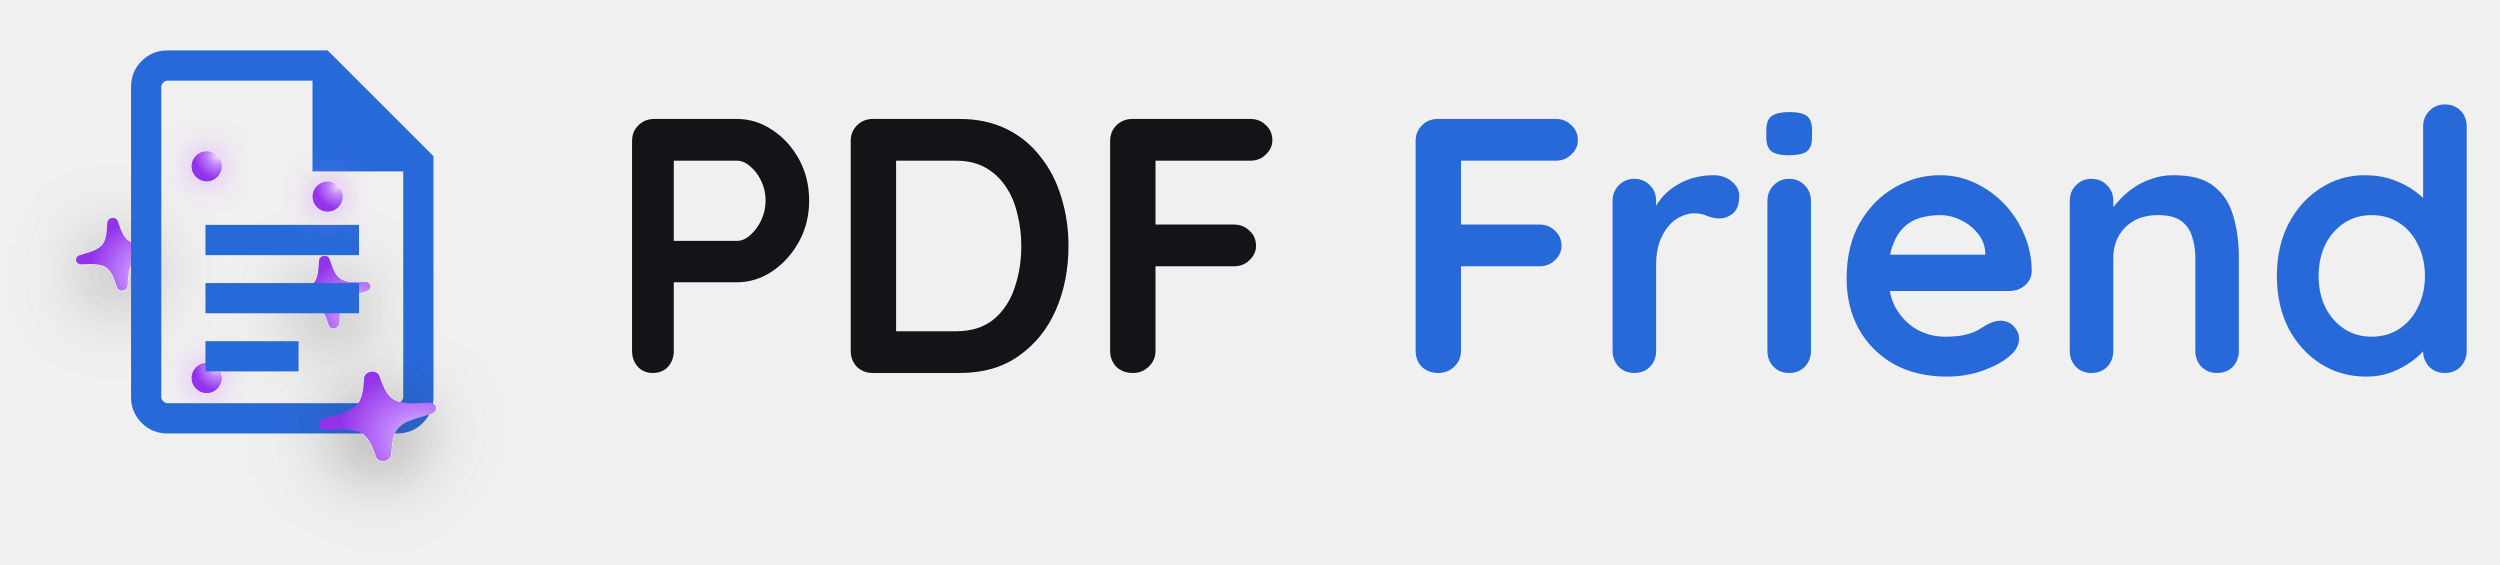
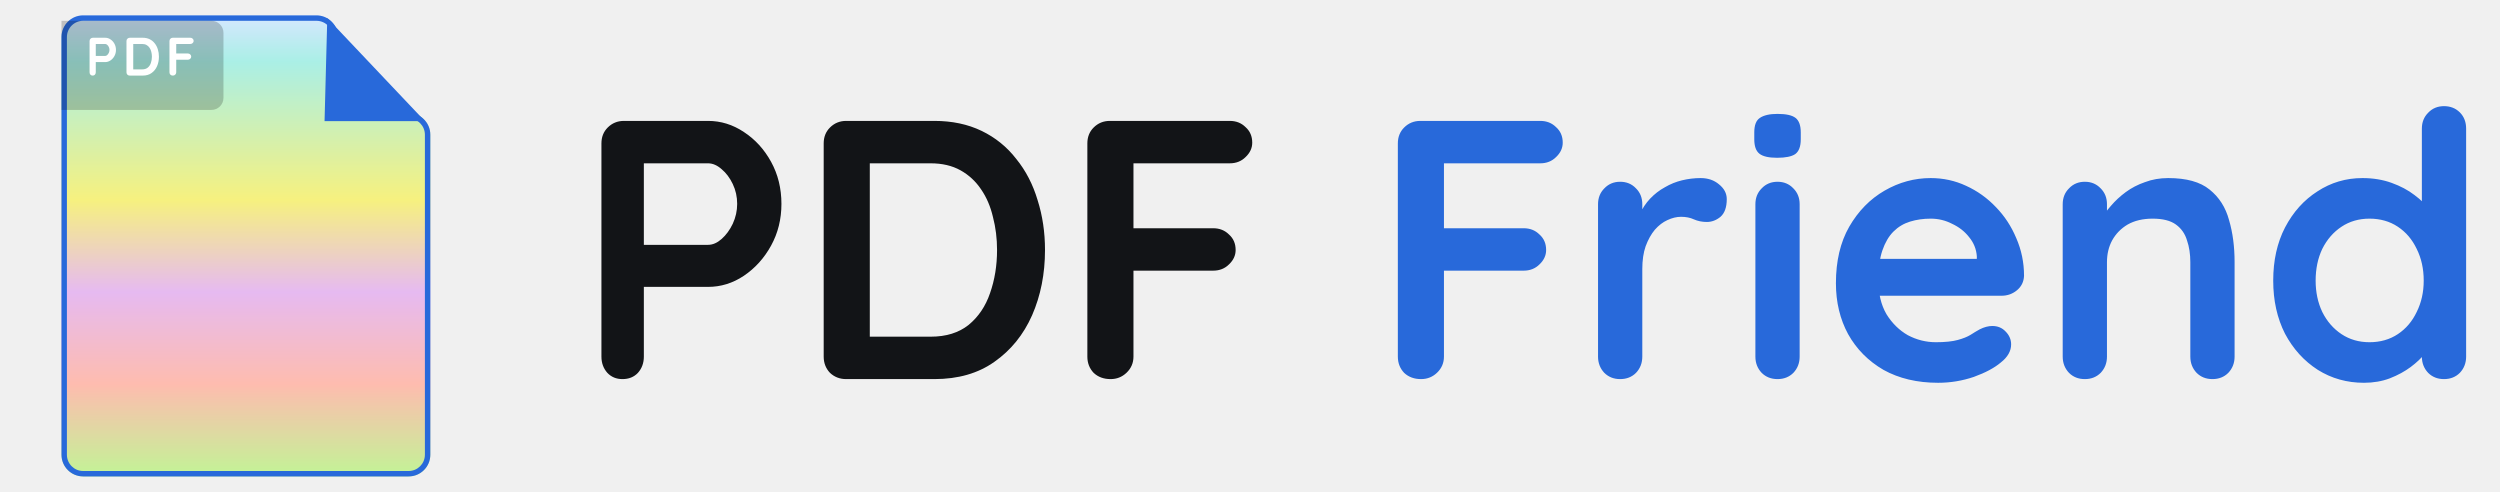
- <svg xmlns="http://www.w3.org/2000/svg" width="124" height="28" viewBox="0 0 124 28" fill="none">
-   <g filter="url(#filter0_d_142_341)">
-     <path d="M6.095 14.405C5.961 14.426 5.838 14.356 5.801 14.237C5.453 13.178 5.261 13.052 4.05 13.113C3.91 13.119 3.789 13.034 3.771 12.917C3.753 12.798 3.843 12.685 3.978 12.646C5.142 12.323 5.27 12.174 5.321 11.056C5.327 10.932 5.42 10.829 5.552 10.81C5.688 10.789 5.809 10.859 5.85 10.978C6.194 12.036 6.386 12.162 7.595 12.101C7.739 12.096 7.858 12.178 7.876 12.298C7.894 12.415 7.808 12.528 7.669 12.567C6.504 12.894 6.378 13.041 6.33 14.159C6.32 14.285 6.225 14.386 6.095 14.405Z" fill="url(#paint0_radial_142_341)" />
+ <svg xmlns="http://www.w3.org/2000/svg" width="122" height="24" viewBox="0 0 122 24" fill="none">
+   <mask id="path-1-inside-1_142_341" fill="white">
+     <path d="M16.5 4.456C16.5 5.041 16.974 5.515 17.559 5.515H19.941C20.526 5.515 21 5.989 21 6.573V22.191C21 22.776 20.526 23.25 19.941 23.25H4.059C3.474 23.25 3 22.776 3 22.191V1.809C3 1.224 3.474 0.75 4.059 0.75H15.441C16.026 0.75 16.5 1.224 16.5 1.809V4.456Z" />
+   </mask>
+   <path d="M16.5 4.456C16.5 5.041 16.974 5.515 17.559 5.515H19.941C20.526 5.515 21 5.989 21 6.573V22.191C21 22.776 20.526 23.25 19.941 23.25H4.059C3.474 23.25 3 22.776 3 22.191V1.809C3 1.224 3.474 0.75 4.059 0.75H15.441C16.026 0.75 16.5 1.224 16.5 1.809V4.456Z" fill="url(#paint0_linear_142_341)" />
+   <path d="M16.5 4.456L16.235 4.456L16.235 4.456L16.5 4.456ZM17.559 5.515L17.558 5.779H17.559V5.515ZM21 22.191L21.265 22.192V22.191H21ZM19.941 23.25L19.941 23.515L19.942 23.515L19.941 23.25ZM4.059 23.25L4.059 23.515H4.059V23.25ZM3 22.191L2.735 22.191L2.735 22.192L3 22.191ZM3 1.809L2.735 1.809V1.809H3ZM4.059 0.75L4.059 0.485L4.059 0.485L4.059 0.75ZM16.5 4.456L16.235 4.456C16.235 5.187 16.828 5.779 17.558 5.779L17.559 5.515L17.559 5.25C17.12 5.25 16.765 4.894 16.765 4.456L16.5 4.456ZM17.559 5.515V5.779H19.941V5.515V5.25H17.559V5.515ZM21 6.573H20.735V22.191H21H21.265V6.573H21ZM21 22.191L20.735 22.191C20.735 22.63 20.38 22.985 19.941 22.985L19.941 23.25L19.942 23.515C20.672 23.515 21.265 22.922 21.265 22.192L21 22.191ZM19.941 23.25V22.985H4.059V23.25V23.515H19.941V23.25ZM4.059 23.25L4.059 22.985C3.62 22.985 3.265 22.63 3.265 22.191L3 22.191L2.735 22.192C2.735 22.922 3.328 23.515 4.059 23.515L4.059 23.25ZM3 22.191H3.265V1.809H3H2.735V22.191H3ZM3 1.809L3.265 1.809C3.265 1.37 3.62 1.015 4.059 1.015L4.059 0.75L4.059 0.485C3.328 0.485 2.735 1.078 2.735 1.809L3 1.809ZM4.059 0.75V1.015H15.441V0.75V0.485H4.059V0.75ZM16.5 1.809H16.235V4.456H16.5H16.765V1.809H16.5ZM15.441 0.75V1.015C15.88 1.015 16.235 1.37 16.235 1.809H16.5H16.765C16.765 1.078 16.172 0.485 15.441 0.485V0.75ZM19.941 5.515V5.779C20.38 5.779 20.735 6.135 20.735 6.573H21H21.265C21.265 5.843 20.672 5.25 19.941 5.25V5.515Z" fill="#2869DA" mask="url(#path-1-inside-1_142_341)" />
+   <path d="M15.838 5.912L15.971 0.882L20.735 5.912L15.838 5.912Z" fill="#2869DA" />
+   <g clip-path="url(#clip0_142_341)">
+     <path d="M3 1.015H10.318C10.642 1.015 10.905 1.277 10.905 1.601V4.778C10.905 5.102 10.642 5.364 10.318 5.364H3V1.015Z" fill="black" fill-opacity="0.2" />
+     <path d="M5.134 1.842C5.225 1.842 5.31 1.868 5.39 1.921C5.471 1.974 5.536 2.045 5.585 2.135C5.634 2.225 5.659 2.325 5.659 2.436C5.659 2.545 5.634 2.644 5.585 2.734C5.536 2.824 5.471 2.896 5.39 2.95C5.31 3.003 5.225 3.03 5.134 3.03H4.648L4.674 2.982V3.528C4.674 3.574 4.66 3.613 4.632 3.645C4.604 3.675 4.567 3.689 4.521 3.689C4.477 3.689 4.441 3.675 4.413 3.645C4.385 3.613 4.371 3.574 4.371 3.528V2.003C4.371 1.957 4.386 1.919 4.416 1.89C4.447 1.858 4.486 1.842 4.532 1.842H5.134ZM5.134 2.729C5.167 2.729 5.2 2.715 5.231 2.687C5.263 2.658 5.289 2.622 5.31 2.578C5.332 2.533 5.342 2.485 5.342 2.436C5.342 2.385 5.332 2.337 5.31 2.293C5.289 2.249 5.263 2.214 5.231 2.188C5.2 2.16 5.167 2.146 5.134 2.146H4.643L4.674 2.098V2.771L4.645 2.729H5.134ZM6.964 1.842C7.091 1.842 7.203 1.866 7.302 1.913C7.4 1.961 7.483 2.028 7.55 2.114C7.618 2.198 7.669 2.297 7.703 2.409C7.738 2.52 7.756 2.639 7.756 2.766C7.756 2.936 7.725 3.092 7.663 3.233C7.602 3.372 7.512 3.483 7.394 3.565C7.278 3.648 7.135 3.689 6.964 3.689H6.333C6.287 3.689 6.249 3.675 6.217 3.645C6.187 3.613 6.172 3.574 6.172 3.528V2.003C6.172 1.957 6.187 1.919 6.217 1.89C6.249 1.858 6.287 1.842 6.333 1.842H6.964ZM6.938 3.386C7.048 3.386 7.139 3.358 7.209 3.301C7.28 3.243 7.331 3.168 7.362 3.075C7.396 2.98 7.413 2.877 7.413 2.766C7.413 2.683 7.403 2.605 7.384 2.531C7.366 2.455 7.338 2.389 7.299 2.333C7.26 2.275 7.211 2.229 7.151 2.196C7.091 2.162 7.02 2.146 6.938 2.146H6.476L6.502 2.122V3.415L6.486 3.386H6.938ZM8.436 3.689C8.387 3.689 8.346 3.675 8.315 3.645C8.285 3.613 8.27 3.574 8.27 3.528V2.003C8.27 1.957 8.285 1.919 8.315 1.89C8.346 1.858 8.385 1.842 8.431 1.842H9.289C9.334 1.842 9.372 1.857 9.402 1.887C9.434 1.915 9.45 1.952 9.45 1.998C9.45 2.036 9.434 2.071 9.402 2.101C9.372 2.131 9.334 2.146 9.289 2.146H8.576L8.6 2.114V2.644L8.581 2.61H9.17C9.216 2.61 9.253 2.625 9.283 2.655C9.315 2.683 9.331 2.72 9.331 2.766C9.331 2.804 9.315 2.839 9.283 2.869C9.253 2.899 9.216 2.914 9.17 2.914H8.576L8.6 2.89V3.528C8.6 3.574 8.583 3.613 8.55 3.645C8.518 3.675 8.48 3.689 8.436 3.689Z" fill="white" />
  </g>
-   <g filter="url(#filter1_d_142_341)">
-     <circle cx="10.25" cy="18.75" r="0.75" transform="rotate(180 10.25 18.75)" fill="url(#paint1_radial_142_341)" />
-   </g>
-   <g filter="url(#filter2_d_142_341)">
-     <path d="M16.595 16.285C16.461 16.306 16.338 16.236 16.301 16.117C15.953 15.058 15.761 14.932 14.55 14.993C14.41 14.999 14.289 14.914 14.271 14.797C14.253 14.678 14.343 14.565 14.477 14.527C15.642 14.203 15.769 14.054 15.821 12.936C15.827 12.812 15.92 12.71 16.052 12.69C16.188 12.669 16.309 12.739 16.35 12.858C16.694 13.916 16.886 14.042 18.095 13.981C18.239 13.976 18.358 14.058 18.376 14.178C18.394 14.295 18.308 14.408 18.169 14.447C17.004 14.774 16.878 14.922 16.829 16.039C16.82 16.165 16.725 16.266 16.595 16.285Z" fill="url(#paint2_radial_142_341)" />
-   </g>
-   <path d="M10.192 12.654H17.808V11.154H10.192V12.654ZM10.192 15.539H17.808V14.039H10.192V15.539ZM10.192 18.423H14.808V16.923H10.192V18.423ZM8.308 21.5C7.803 21.5 7.375 21.325 7.025 20.975C6.675 20.625 6.5 20.197 6.5 19.692V4.308C6.5 3.803 6.675 3.375 7.025 3.025C7.375 2.675 7.803 2.5 8.308 2.5H16.25L21.5 7.75V19.692C21.5 20.197 21.325 20.625 20.975 20.975C20.625 21.325 20.197 21.5 19.692 21.5H8.308ZM15.5 8.5V4H8.308C8.231 4 8.16 4.032 8.096 4.096C8.032 4.16 8 4.231 8 4.308V19.692C8 19.769 8.032 19.84 8.096 19.904C8.16 19.968 8.231 20 8.308 20H19.692C19.769 20 19.84 19.968 19.904 19.904C19.968 19.84 20 19.769 20 19.692V8.5H15.5Z" fill="#2869DA" />
-   <g filter="url(#filter3_d_142_341)">
-     <path d="M19.064 22.866C18.875 22.894 18.705 22.811 18.656 22.665C18.194 21.365 17.927 21.215 16.221 21.323C16.024 21.334 15.856 21.232 15.834 21.088C15.812 20.942 15.941 20.799 16.132 20.748C17.779 20.317 17.962 20.13 18.065 18.747C18.077 18.594 18.21 18.465 18.396 18.437C18.588 18.408 18.756 18.491 18.81 18.637C19.266 19.935 19.533 20.085 21.237 19.978C21.439 19.968 21.604 20.066 21.627 20.214C21.648 20.359 21.525 20.5 21.329 20.552C19.68 20.988 19.499 21.173 19.401 22.554C19.384 22.711 19.248 22.838 19.064 22.866Z" fill="url(#paint3_radial_142_341)" />
-   </g>
-   <g filter="url(#filter4_d_142_341)">
-     <circle cx="10.25" cy="8.25" r="0.75" transform="rotate(180 10.25 8.25)" fill="url(#paint4_radial_142_341)" />
-   </g>
-   <g filter="url(#filter5_d_142_341)">
-     <circle cx="16.25" cy="9.75" r="0.75" transform="rotate(180 16.25 9.75)" fill="url(#paint5_radial_142_341)" />
-   </g>
-   <path d="M36.552 5.9C37.176 5.9 37.758 6.08 38.298 6.44C38.85 6.8 39.294 7.286 39.63 7.898C39.966 8.51 40.134 9.194 40.134 9.95C40.134 10.694 39.966 11.372 39.63 11.984C39.294 12.596 38.85 13.088 38.298 13.46C37.758 13.82 37.176 14 36.552 14H33.24L33.42 13.676V17.402C33.42 17.714 33.324 17.978 33.132 18.194C32.94 18.398 32.688 18.5 32.376 18.5C32.076 18.5 31.83 18.398 31.638 18.194C31.446 17.978 31.35 17.714 31.35 17.402V6.998C31.35 6.686 31.452 6.428 31.656 6.224C31.872 6.008 32.136 5.9 32.448 5.9H36.552ZM36.552 11.948C36.78 11.948 37.002 11.852 37.218 11.66C37.434 11.468 37.614 11.222 37.758 10.922C37.902 10.61 37.974 10.286 37.974 9.95C37.974 9.602 37.902 9.278 37.758 8.978C37.614 8.678 37.434 8.438 37.218 8.258C37.002 8.066 36.78 7.97 36.552 7.97H33.204L33.42 7.646V12.236L33.222 11.948H36.552ZM47.596 5.9C48.46 5.9 49.228 6.062 49.9 6.386C50.572 6.71 51.136 7.166 51.592 7.754C52.06 8.33 52.408 9.002 52.636 9.77C52.876 10.526 52.996 11.336 52.996 12.2C52.996 13.364 52.786 14.426 52.366 15.386C51.946 16.334 51.334 17.09 50.53 17.654C49.738 18.218 48.76 18.5 47.596 18.5H43.294C42.982 18.5 42.718 18.398 42.502 18.194C42.298 17.978 42.196 17.714 42.196 17.402V6.998C42.196 6.686 42.298 6.428 42.502 6.224C42.718 6.008 42.982 5.9 43.294 5.9H47.596ZM47.416 16.43C48.172 16.43 48.79 16.238 49.27 15.854C49.75 15.458 50.098 14.942 50.314 14.306C50.542 13.658 50.656 12.956 50.656 12.2C50.656 11.636 50.59 11.102 50.458 10.598C50.338 10.082 50.146 9.632 49.882 9.248C49.618 8.852 49.282 8.54 48.874 8.312C48.466 8.084 47.98 7.97 47.416 7.97H44.266L44.446 7.808V16.628L44.338 16.43H47.416ZM56.197 18.5C55.861 18.5 55.585 18.398 55.369 18.194C55.165 17.978 55.063 17.714 55.063 17.402V6.998C55.063 6.686 55.165 6.428 55.369 6.224C55.585 6.008 55.849 5.9 56.161 5.9H62.011C62.323 5.9 62.581 6.002 62.785 6.206C63.001 6.398 63.109 6.65 63.109 6.962C63.109 7.226 63.001 7.46 62.785 7.664C62.581 7.868 62.323 7.97 62.011 7.97H57.151L57.313 7.754V11.372L57.187 11.138H61.201C61.513 11.138 61.771 11.24 61.975 11.444C62.191 11.636 62.299 11.888 62.299 12.2C62.299 12.464 62.191 12.698 61.975 12.902C61.771 13.106 61.513 13.208 61.201 13.208H57.151L57.313 13.046V17.402C57.313 17.714 57.199 17.978 56.971 18.194C56.755 18.398 56.497 18.5 56.197 18.5Z" fill="#121417" />
-   <path d="M71.349 18.5C71.013 18.5 70.737 18.398 70.521 18.194C70.317 17.978 70.215 17.714 70.215 17.402V6.998C70.215 6.686 70.317 6.428 70.521 6.224C70.737 6.008 71.001 5.9 71.313 5.9H77.163C77.475 5.9 77.733 6.002 77.937 6.206C78.153 6.398 78.261 6.65 78.261 6.962C78.261 7.226 78.153 7.46 77.937 7.664C77.733 7.868 77.475 7.97 77.163 7.97H72.303L72.465 7.754V11.372L72.339 11.138H76.353C76.665 11.138 76.923 11.24 77.127 11.444C77.343 11.636 77.451 11.888 77.451 12.2C77.451 12.464 77.343 12.698 77.127 12.902C76.923 13.106 76.665 13.208 76.353 13.208H72.303L72.465 13.046V17.402C72.465 17.714 72.351 17.978 72.123 18.194C71.907 18.398 71.649 18.5 71.349 18.5ZM81.064 18.5C80.752 18.5 80.495 18.398 80.29 18.194C80.087 17.978 79.984 17.714 79.984 17.402V9.968C79.984 9.656 80.087 9.398 80.29 9.194C80.495 8.978 80.752 8.87 81.064 8.87C81.376 8.87 81.635 8.978 81.838 9.194C82.043 9.398 82.144 9.656 82.144 9.968V11.66L82.019 10.454C82.15 10.166 82.319 9.914 82.522 9.698C82.739 9.47 82.978 9.284 83.243 9.14C83.507 8.984 83.788 8.87 84.088 8.798C84.388 8.726 84.689 8.69 84.989 8.69C85.349 8.69 85.648 8.792 85.888 8.996C86.141 9.2 86.266 9.44 86.266 9.716C86.266 10.112 86.165 10.4 85.96 10.58C85.757 10.748 85.534 10.832 85.294 10.832C85.067 10.832 84.856 10.79 84.665 10.706C84.484 10.622 84.275 10.58 84.034 10.58C83.819 10.58 83.597 10.634 83.368 10.742C83.153 10.838 82.948 10.994 82.757 11.21C82.576 11.426 82.427 11.696 82.306 12.02C82.198 12.332 82.144 12.704 82.144 13.136V17.402C82.144 17.714 82.043 17.978 81.838 18.194C81.635 18.398 81.376 18.5 81.064 18.5ZM89.823 17.402C89.823 17.714 89.721 17.978 89.517 18.194C89.313 18.398 89.055 18.5 88.743 18.5C88.431 18.5 88.173 18.398 87.969 18.194C87.765 17.978 87.663 17.714 87.663 17.402V9.968C87.663 9.656 87.765 9.398 87.969 9.194C88.173 8.978 88.431 8.87 88.743 8.87C89.055 8.87 89.313 8.978 89.517 9.194C89.721 9.398 89.823 9.656 89.823 9.968V17.402ZM88.725 7.7C88.317 7.7 88.029 7.634 87.861 7.502C87.693 7.37 87.609 7.136 87.609 6.8V6.458C87.609 6.11 87.699 5.876 87.879 5.756C88.071 5.624 88.359 5.558 88.743 5.558C89.163 5.558 89.457 5.624 89.625 5.756C89.793 5.888 89.877 6.122 89.877 6.458V6.8C89.877 7.148 89.787 7.388 89.607 7.52C89.427 7.64 89.133 7.7 88.725 7.7ZM96.579 18.68C95.559 18.68 94.671 18.47 93.915 18.05C93.171 17.618 92.595 17.036 92.187 16.304C91.791 15.572 91.593 14.744 91.593 13.82C91.593 12.74 91.809 11.822 92.241 11.066C92.685 10.298 93.261 9.71 93.969 9.302C94.677 8.894 95.427 8.69 96.219 8.69C96.831 8.69 97.407 8.816 97.947 9.068C98.499 9.32 98.985 9.668 99.405 10.112C99.825 10.544 100.155 11.048 100.395 11.624C100.647 12.2 100.773 12.812 100.773 13.46C100.761 13.748 100.647 13.982 100.431 14.162C100.215 14.342 99.963 14.432 99.675 14.432H92.799L92.259 12.632H98.865L98.469 12.992V12.506C98.445 12.158 98.319 11.846 98.091 11.57C97.875 11.294 97.599 11.078 97.263 10.922C96.939 10.754 96.591 10.67 96.219 10.67C95.859 10.67 95.523 10.718 95.211 10.814C94.899 10.91 94.629 11.072 94.401 11.3C94.173 11.528 93.993 11.834 93.861 12.218C93.729 12.602 93.663 13.088 93.663 13.676C93.663 14.324 93.795 14.876 94.059 15.332C94.335 15.776 94.683 16.118 95.103 16.358C95.535 16.586 95.991 16.7 96.471 16.7C96.915 16.7 97.269 16.664 97.533 16.592C97.797 16.52 98.007 16.436 98.163 16.34C98.331 16.232 98.481 16.142 98.613 16.07C98.829 15.962 99.033 15.908 99.225 15.908C99.489 15.908 99.705 15.998 99.873 16.178C100.053 16.358 100.143 16.568 100.143 16.808C100.143 17.132 99.975 17.426 99.639 17.69C99.327 17.954 98.889 18.188 98.325 18.392C97.761 18.584 97.179 18.68 96.579 18.68ZM107.808 8.69C108.696 8.69 109.368 8.876 109.824 9.248C110.292 9.62 110.61 10.118 110.778 10.742C110.958 11.354 111.048 12.038 111.048 12.794V17.402C111.048 17.714 110.946 17.978 110.742 18.194C110.538 18.398 110.28 18.5 109.968 18.5C109.656 18.5 109.398 18.398 109.194 18.194C108.99 17.978 108.888 17.714 108.888 17.402V12.794C108.888 12.398 108.834 12.044 108.726 11.732C108.63 11.408 108.45 11.15 108.186 10.958C107.922 10.766 107.544 10.67 107.052 10.67C106.572 10.67 106.164 10.766 105.828 10.958C105.504 11.15 105.252 11.408 105.072 11.732C104.904 12.044 104.82 12.398 104.82 12.794V17.402C104.82 17.714 104.718 17.978 104.514 18.194C104.31 18.398 104.052 18.5 103.74 18.5C103.428 18.5 103.17 18.398 102.966 18.194C102.762 17.978 102.66 17.714 102.66 17.402V9.968C102.66 9.656 102.762 9.398 102.966 9.194C103.17 8.978 103.428 8.87 103.74 8.87C104.052 8.87 104.31 8.978 104.514 9.194C104.718 9.398 104.82 9.656 104.82 9.968V10.742L104.55 10.688C104.658 10.484 104.814 10.268 105.018 10.04C105.222 9.8 105.462 9.578 105.738 9.374C106.014 9.17 106.326 9.008 106.674 8.888C107.022 8.756 107.4 8.69 107.808 8.69ZM121.267 5.18C121.579 5.18 121.837 5.282 122.041 5.486C122.245 5.69 122.347 5.954 122.347 6.278V17.402C122.347 17.714 122.245 17.978 122.041 18.194C121.837 18.398 121.579 18.5 121.267 18.5C120.955 18.5 120.697 18.398 120.493 18.194C120.289 17.978 120.187 17.714 120.187 17.402V16.52L120.583 16.682C120.583 16.838 120.499 17.03 120.331 17.258C120.163 17.474 119.935 17.69 119.647 17.906C119.359 18.122 119.017 18.308 118.621 18.464C118.237 18.608 117.817 18.68 117.361 18.68C116.533 18.68 115.783 18.47 115.111 18.05C114.439 17.618 113.905 17.03 113.509 16.286C113.125 15.53 112.933 14.666 112.933 13.694C112.933 12.71 113.125 11.846 113.509 11.102C113.905 10.346 114.433 9.758 115.093 9.338C115.753 8.906 116.485 8.69 117.289 8.69C117.805 8.69 118.279 8.768 118.711 8.924C119.143 9.08 119.515 9.278 119.827 9.518C120.151 9.758 120.397 10.004 120.565 10.256C120.745 10.496 120.835 10.7 120.835 10.868L120.187 11.102V6.278C120.187 5.966 120.289 5.708 120.493 5.504C120.697 5.288 120.955 5.18 121.267 5.18ZM117.631 16.7C118.159 16.7 118.621 16.568 119.017 16.304C119.413 16.04 119.719 15.68 119.935 15.224C120.163 14.768 120.277 14.258 120.277 13.694C120.277 13.118 120.163 12.602 119.935 12.146C119.719 11.69 119.413 11.33 119.017 11.066C118.621 10.802 118.159 10.67 117.631 10.67C117.115 10.67 116.659 10.802 116.263 11.066C115.867 11.33 115.555 11.69 115.327 12.146C115.111 12.602 115.003 13.118 115.003 13.694C115.003 14.258 115.111 14.768 115.327 15.224C115.555 15.68 115.867 16.04 116.263 16.304C116.659 16.568 117.115 16.7 117.631 16.7Z" fill="#2869DA" />
+   <path d="M34.552 5.9C35.176 5.9 35.758 6.08 36.298 6.44C36.85 6.8 37.294 7.286 37.63 7.898C37.966 8.51 38.134 9.194 38.134 9.95C38.134 10.694 37.966 11.372 37.63 11.984C37.294 12.596 36.85 13.088 36.298 13.46C35.758 13.82 35.176 14 34.552 14H31.24L31.42 13.676V17.402C31.42 17.714 31.324 17.978 31.132 18.194C30.94 18.398 30.688 18.5 30.376 18.5C30.076 18.5 29.83 18.398 29.638 18.194C29.446 17.978 29.35 17.714 29.35 17.402V6.998C29.35 6.686 29.452 6.428 29.656 6.224C29.872 6.008 30.136 5.9 30.448 5.9H34.552ZM34.552 11.948C34.78 11.948 35.002 11.852 35.218 11.66C35.434 11.468 35.614 11.222 35.758 10.922C35.902 10.61 35.974 10.286 35.974 9.95C35.974 9.602 35.902 9.278 35.758 8.978C35.614 8.678 35.434 8.438 35.218 8.258C35.002 8.066 34.78 7.97 34.552 7.97H31.204L31.42 7.646V12.236L31.222 11.948H34.552ZM45.596 5.9C46.46 5.9 47.228 6.062 47.9 6.386C48.572 6.71 49.136 7.166 49.592 7.754C50.06 8.33 50.408 9.002 50.636 9.77C50.876 10.526 50.996 11.336 50.996 12.2C50.996 13.364 50.786 14.426 50.366 15.386C49.946 16.334 49.334 17.09 48.53 17.654C47.738 18.218 46.76 18.5 45.596 18.5H41.294C40.982 18.5 40.718 18.398 40.502 18.194C40.298 17.978 40.196 17.714 40.196 17.402V6.998C40.196 6.686 40.298 6.428 40.502 6.224C40.718 6.008 40.982 5.9 41.294 5.9H45.596ZM45.416 16.43C46.172 16.43 46.79 16.238 47.27 15.854C47.75 15.458 48.098 14.942 48.314 14.306C48.542 13.658 48.656 12.956 48.656 12.2C48.656 11.636 48.59 11.102 48.458 10.598C48.338 10.082 48.146 9.632 47.882 9.248C47.618 8.852 47.282 8.54 46.874 8.312C46.466 8.084 45.98 7.97 45.416 7.97H42.266L42.446 7.808V16.628L42.338 16.43H45.416ZM54.197 18.5C53.861 18.5 53.585 18.398 53.369 18.194C53.165 17.978 53.063 17.714 53.063 17.402V6.998C53.063 6.686 53.165 6.428 53.369 6.224C53.585 6.008 53.849 5.9 54.161 5.9H60.011C60.323 5.9 60.581 6.002 60.785 6.206C61.001 6.398 61.109 6.65 61.109 6.962C61.109 7.226 61.001 7.46 60.785 7.664C60.581 7.868 60.323 7.97 60.011 7.97H55.151L55.313 7.754V11.372L55.187 11.138H59.201C59.513 11.138 59.771 11.24 59.975 11.444C60.191 11.636 60.299 11.888 60.299 12.2C60.299 12.464 60.191 12.698 59.975 12.902C59.771 13.106 59.513 13.208 59.201 13.208H55.151L55.313 13.046V17.402C55.313 17.714 55.199 17.978 54.971 18.194C54.755 18.398 54.497 18.5 54.197 18.5Z" fill="#121417" />
+   <path d="M69.349 18.5C69.013 18.5 68.737 18.398 68.521 18.194C68.317 17.978 68.215 17.714 68.215 17.402V6.998C68.215 6.686 68.317 6.428 68.521 6.224C68.737 6.008 69.001 5.9 69.313 5.9H75.163C75.475 5.9 75.733 6.002 75.937 6.206C76.153 6.398 76.261 6.65 76.261 6.962C76.261 7.226 76.153 7.46 75.937 7.664C75.733 7.868 75.475 7.97 75.163 7.97H70.303L70.465 7.754V11.372L70.339 11.138H74.353C74.665 11.138 74.923 11.24 75.127 11.444C75.343 11.636 75.451 11.888 75.451 12.2C75.451 12.464 75.343 12.698 75.127 12.902C74.923 13.106 74.665 13.208 74.353 13.208H70.303L70.465 13.046V17.402C70.465 17.714 70.351 17.978 70.123 18.194C69.907 18.398 69.649 18.5 69.349 18.5ZM79.064 18.5C78.752 18.5 78.495 18.398 78.29 18.194C78.087 17.978 77.984 17.714 77.984 17.402V9.968C77.984 9.656 78.087 9.398 78.29 9.194C78.495 8.978 78.752 8.87 79.064 8.87C79.376 8.87 79.635 8.978 79.838 9.194C80.043 9.398 80.144 9.656 80.144 9.968V11.66L80.019 10.454C80.15 10.166 80.319 9.914 80.522 9.698C80.739 9.47 80.978 9.284 81.243 9.14C81.507 8.984 81.788 8.87 82.088 8.798C82.388 8.726 82.689 8.69 82.989 8.69C83.349 8.69 83.648 8.792 83.888 8.996C84.141 9.2 84.266 9.44 84.266 9.716C84.266 10.112 84.165 10.4 83.96 10.58C83.757 10.748 83.534 10.832 83.294 10.832C83.067 10.832 82.856 10.79 82.665 10.706C82.484 10.622 82.275 10.58 82.034 10.58C81.819 10.58 81.597 10.634 81.368 10.742C81.153 10.838 80.948 10.994 80.757 11.21C80.576 11.426 80.427 11.696 80.306 12.02C80.198 12.332 80.144 12.704 80.144 13.136V17.402C80.144 17.714 80.043 17.978 79.838 18.194C79.635 18.398 79.376 18.5 79.064 18.5ZM87.823 17.402C87.823 17.714 87.721 17.978 87.517 18.194C87.313 18.398 87.055 18.5 86.743 18.5C86.431 18.5 86.173 18.398 85.969 18.194C85.765 17.978 85.663 17.714 85.663 17.402V9.968C85.663 9.656 85.765 9.398 85.969 9.194C86.173 8.978 86.431 8.87 86.743 8.87C87.055 8.87 87.313 8.978 87.517 9.194C87.721 9.398 87.823 9.656 87.823 9.968V17.402ZM86.725 7.7C86.317 7.7 86.029 7.634 85.861 7.502C85.693 7.37 85.609 7.136 85.609 6.8V6.458C85.609 6.11 85.699 5.876 85.879 5.756C86.071 5.624 86.359 5.558 86.743 5.558C87.163 5.558 87.457 5.624 87.625 5.756C87.793 5.888 87.877 6.122 87.877 6.458V6.8C87.877 7.148 87.787 7.388 87.607 7.52C87.427 7.64 87.133 7.7 86.725 7.7ZM94.579 18.68C93.559 18.68 92.671 18.47 91.915 18.05C91.171 17.618 90.595 17.036 90.187 16.304C89.791 15.572 89.593 14.744 89.593 13.82C89.593 12.74 89.809 11.822 90.241 11.066C90.685 10.298 91.261 9.71 91.969 9.302C92.677 8.894 93.427 8.69 94.219 8.69C94.831 8.69 95.407 8.816 95.947 9.068C96.499 9.32 96.985 9.668 97.405 10.112C97.825 10.544 98.155 11.048 98.395 11.624C98.647 12.2 98.773 12.812 98.773 13.46C98.761 13.748 98.647 13.982 98.431 14.162C98.215 14.342 97.963 14.432 97.675 14.432H90.799L90.259 12.632H96.865L96.469 12.992V12.506C96.445 12.158 96.319 11.846 96.091 11.57C95.875 11.294 95.599 11.078 95.263 10.922C94.939 10.754 94.591 10.67 94.219 10.67C93.859 10.67 93.523 10.718 93.211 10.814C92.899 10.91 92.629 11.072 92.401 11.3C92.173 11.528 91.993 11.834 91.861 12.218C91.729 12.602 91.663 13.088 91.663 13.676C91.663 14.324 91.795 14.876 92.059 15.332C92.335 15.776 92.683 16.118 93.103 16.358C93.535 16.586 93.991 16.7 94.471 16.7C94.915 16.7 95.269 16.664 95.533 16.592C95.797 16.52 96.007 16.436 96.163 16.34C96.331 16.232 96.481 16.142 96.613 16.07C96.829 15.962 97.033 15.908 97.225 15.908C97.489 15.908 97.705 15.998 97.873 16.178C98.053 16.358 98.143 16.568 98.143 16.808C98.143 17.132 97.975 17.426 97.639 17.69C97.327 17.954 96.889 18.188 96.325 18.392C95.761 18.584 95.179 18.68 94.579 18.68ZM105.808 8.69C106.696 8.69 107.368 8.876 107.824 9.248C108.292 9.62 108.61 10.118 108.778 10.742C108.958 11.354 109.048 12.038 109.048 12.794V17.402C109.048 17.714 108.946 17.978 108.742 18.194C108.538 18.398 108.28 18.5 107.968 18.5C107.656 18.5 107.398 18.398 107.194 18.194C106.99 17.978 106.888 17.714 106.888 17.402V12.794C106.888 12.398 106.834 12.044 106.726 11.732C106.63 11.408 106.45 11.15 106.186 10.958C105.922 10.766 105.544 10.67 105.052 10.67C104.572 10.67 104.164 10.766 103.828 10.958C103.504 11.15 103.252 11.408 103.072 11.732C102.904 12.044 102.82 12.398 102.82 12.794V17.402C102.82 17.714 102.718 17.978 102.514 18.194C102.31 18.398 102.052 18.5 101.74 18.5C101.428 18.5 101.17 18.398 100.966 18.194C100.762 17.978 100.66 17.714 100.66 17.402V9.968C100.66 9.656 100.762 9.398 100.966 9.194C101.17 8.978 101.428 8.87 101.74 8.87C102.052 8.87 102.31 8.978 102.514 9.194C102.718 9.398 102.82 9.656 102.82 9.968V10.742L102.55 10.688C102.658 10.484 102.814 10.268 103.018 10.04C103.222 9.8 103.462 9.578 103.738 9.374C104.014 9.17 104.326 9.008 104.674 8.888C105.022 8.756 105.4 8.69 105.808 8.69ZM119.267 5.18C119.579 5.18 119.837 5.282 120.041 5.486C120.245 5.69 120.347 5.954 120.347 6.278V17.402C120.347 17.714 120.245 17.978 120.041 18.194C119.837 18.398 119.579 18.5 119.267 18.5C118.955 18.5 118.697 18.398 118.493 18.194C118.289 17.978 118.187 17.714 118.187 17.402V16.52L118.583 16.682C118.583 16.838 118.499 17.03 118.331 17.258C118.163 17.474 117.935 17.69 117.647 17.906C117.359 18.122 117.017 18.308 116.621 18.464C116.237 18.608 115.817 18.68 115.361 18.68C114.533 18.68 113.783 18.47 113.111 18.05C112.439 17.618 111.905 17.03 111.509 16.286C111.125 15.53 110.933 14.666 110.933 13.694C110.933 12.71 111.125 11.846 111.509 11.102C111.905 10.346 112.433 9.758 113.093 9.338C113.753 8.906 114.485 8.69 115.289 8.69C115.805 8.69 116.279 8.768 116.711 8.924C117.143 9.08 117.515 9.278 117.827 9.518C118.151 9.758 118.397 10.004 118.565 10.256C118.745 10.496 118.835 10.7 118.835 10.868L118.187 11.102V6.278C118.187 5.966 118.289 5.708 118.493 5.504C118.697 5.288 118.955 5.18 119.267 5.18ZM115.631 16.7C116.159 16.7 116.621 16.568 117.017 16.304C117.413 16.04 117.719 15.68 117.935 15.224C118.163 14.768 118.277 14.258 118.277 13.694C118.277 13.118 118.163 12.602 117.935 12.146C117.719 11.69 117.413 11.33 117.017 11.066C116.621 10.802 116.159 10.67 115.631 10.67C115.115 10.67 114.659 10.802 114.263 11.066C113.867 11.33 113.555 11.69 113.327 12.146C113.111 12.602 113.003 13.118 113.003 13.694C113.003 14.258 113.111 14.768 113.327 15.224C113.555 15.68 113.867 16.04 114.263 16.304C114.659 16.568 115.115 16.7 115.631 16.7Z" fill="#2869DA" />
  <defs>
-     <filter id="filter0_d_142_341" x="0.305" y="8.244" width="11.037" height="10.53" filterUnits="userSpaceOnUse" color-interpolation-filters="sRGB">
-       <feFlood flood-opacity="0" result="BackgroundImageFix" />
-       <feColorMatrix in="SourceAlpha" type="matrix" values="0 0 0 0 0 0 0 0 0 0 0 0 0 0 0 0 0 0 127 0" result="hardAlpha" />
-       <feOffset dy="0.902" />
-       <feGaussianBlur stdDeviation="1.732" />
-       <feComposite in2="hardAlpha" operator="out" />
-       <feColorMatrix type="matrix" values="0 0 0 0 0.221 0 0 0 0 0.21 0 0 0 0 0.242 0 0 0 0.6 0" />
-       <feBlend mode="normal" in2="BackgroundImageFix" result="effect1_dropShadow_142_341" />
-       <feBlend mode="normal" in="SourceGraphic" in2="effect1_dropShadow_142_341" result="shape" />
-     </filter>
-     <filter id="filter1_d_142_341" x="8" y="16.5" width="4.5" height="4.5" filterUnits="userSpaceOnUse" color-interpolation-filters="sRGB">
-       <feFlood flood-opacity="0" result="BackgroundImageFix" />
-       <feColorMatrix in="SourceAlpha" type="matrix" values="0 0 0 0 0 0 0 0 0 0 0 0 0 0 0 0 0 0 127 0" result="hardAlpha" />
-       <feOffset />
-       <feGaussianBlur stdDeviation="0.75" />
-       <feComposite in2="hardAlpha" operator="out" />
-       <feColorMatrix type="matrix" values="0 0 0 0 0.831 0 0 0 0 0.545 0 0 0 0 1 0 0 0 0.8 0" />
-       <feBlend mode="normal" in2="BackgroundImageFix" result="effect1_dropShadow_142_341" />
-       <feBlend mode="normal" in="SourceGraphic" in2="effect1_dropShadow_142_341" result="shape" />
-     </filter>
-     <filter id="filter2_d_142_341" x="10.805" y="10.124" width="11.037" height="10.53" filterUnits="userSpaceOnUse" color-interpolation-filters="sRGB">
-       <feFlood flood-opacity="0" result="BackgroundImageFix" />
-       <feColorMatrix in="SourceAlpha" type="matrix" values="0 0 0 0 0 0 0 0 0 0 0 0 0 0 0 0 0 0 127 0" result="hardAlpha" />
-       <feOffset dy="0.902" />
-       <feGaussianBlur stdDeviation="1.732" />
-       <feComposite in2="hardAlpha" operator="out" />
-       <feColorMatrix type="matrix" values="0 0 0 0 0.221 0 0 0 0 0.21 0 0 0 0 0.242 0 0 0 0.6 0" />
-       <feBlend mode="normal" in2="BackgroundImageFix" result="effect1_dropShadow_142_341" />
-       <feBlend mode="normal" in="SourceGraphic" in2="effect1_dropShadow_142_341" result="shape" />
-     </filter>
-     <filter id="filter3_d_142_341" x="12.368" y="15.869" width="12.725" height="11.367" filterUnits="userSpaceOnUse" color-interpolation-filters="sRGB">
-       <feFlood flood-opacity="0" result="BackgroundImageFix" />
-       <feColorMatrix in="SourceAlpha" type="matrix" values="0 0 0 0 0 0 0 0 0 0 0 0 0 0 0 0 0 0 127 0" result="hardAlpha" />
-       <feOffset dy="0.902" />
-       <feGaussianBlur stdDeviation="1.732" />
-       <feComposite in2="hardAlpha" operator="out" />
-       <feColorMatrix type="matrix" values="0 0 0 0 0.221 0 0 0 0 0.21 0 0 0 0 0.242 0 0 0 0.6 0" />
-       <feBlend mode="normal" in2="BackgroundImageFix" result="effect1_dropShadow_142_341" />
-       <feBlend mode="normal" in="SourceGraphic" in2="effect1_dropShadow_142_341" result="shape" />
-     </filter>
-     <filter id="filter4_d_142_341" x="8" y="6" width="4.5" height="4.5" filterUnits="userSpaceOnUse" color-interpolation-filters="sRGB">
-       <feFlood flood-opacity="0" result="BackgroundImageFix" />
-       <feColorMatrix in="SourceAlpha" type="matrix" values="0 0 0 0 0 0 0 0 0 0 0 0 0 0 0 0 0 0 127 0" result="hardAlpha" />
-       <feOffset />
-       <feGaussianBlur stdDeviation="0.75" />
-       <feComposite in2="hardAlpha" operator="out" />
-       <feColorMatrix type="matrix" values="0 0 0 0 0.831 0 0 0 0 0.545 0 0 0 0 1 0 0 0 0.8 0" />
-       <feBlend mode="normal" in2="BackgroundImageFix" result="effect1_dropShadow_142_341" />
-       <feBlend mode="normal" in="SourceGraphic" in2="effect1_dropShadow_142_341" result="shape" />
-     </filter>
-     <filter id="filter5_d_142_341" x="14" y="7.5" width="4.5" height="4.5" filterUnits="userSpaceOnUse" color-interpolation-filters="sRGB">
-       <feFlood flood-opacity="0" result="BackgroundImageFix" />
-       <feColorMatrix in="SourceAlpha" type="matrix" values="0 0 0 0 0 0 0 0 0 0 0 0 0 0 0 0 0 0 127 0" result="hardAlpha" />
-       <feOffset />
-       <feGaussianBlur stdDeviation="0.75" />
-       <feComposite in2="hardAlpha" operator="out" />
-       <feColorMatrix type="matrix" values="0 0 0 0 0.831 0 0 0 0 0.545 0 0 0 0 1 0 0 0 0.8 0" />
-       <feBlend mode="normal" in2="BackgroundImageFix" result="effect1_dropShadow_142_341" />
-       <feBlend mode="normal" in="SourceGraphic" in2="effect1_dropShadow_142_341" result="shape" />
-     </filter>
-     <radialGradient id="paint0_radial_142_341" cx="0" cy="0" r="1" gradientUnits="userSpaceOnUse" gradientTransform="translate(7.3876 13.5974) rotate(-164.279) scale(2.94575 2.78104)">
-       <stop stop-color="#F0D9FF" />
-       <stop offset="0.4" stop-color="#C084FC" />
-       <stop offset="1" stop-color="#9333EA" />
-     </radialGradient>
-     <radialGradient id="paint1_radial_142_341" cx="0" cy="0" r="1" gradientUnits="userSpaceOnUse" gradientTransform="translate(9.74457 19.25) rotate(-27.2669) scale(1.09138 1.11879)">
-       <stop stop-color="#F0D9FF" />
-       <stop offset="0.4" stop-color="#C084FC" />
-       <stop offset="1" stop-color="#9333EA" />
-     </radialGradient>
-     <radialGradient id="paint2_radial_142_341" cx="0" cy="0" r="1" gradientUnits="userSpaceOnUse" gradientTransform="translate(17.8875 15.4776) rotate(-164.279) scale(2.94575 2.78104)">
-       <stop stop-color="#F0D9FF" />
-       <stop offset="0.4" stop-color="#C084FC" />
-       <stop offset="1" stop-color="#9333EA" />
-     </radialGradient>
-     <radialGradient id="paint3_radial_142_341" cx="0" cy="0" r="1" gradientUnits="userSpaceOnUse" gradientTransform="translate(20.905 21.8329) rotate(-167.072) scale(4.07226 3.4964)">
-       <stop stop-color="#F0D9FF" />
-       <stop offset="0.4" stop-color="#C084FC" />
-       <stop offset="1" stop-color="#9333EA" />
-     </radialGradient>
-     <radialGradient id="paint4_radial_142_341" cx="0" cy="0" r="1" gradientUnits="userSpaceOnUse" gradientTransform="translate(9.74457 8.75) rotate(-27.2669) scale(1.09138 1.11879)">
-       <stop stop-color="#F0D9FF" />
-       <stop offset="0.4" stop-color="#C084FC" />
-       <stop offset="1" stop-color="#9333EA" />
-     </radialGradient>
-     <radialGradient id="paint5_radial_142_341" cx="0" cy="0" r="1" gradientUnits="userSpaceOnUse" gradientTransform="translate(15.7446 10.25) rotate(-27.2669) scale(1.09138 1.11879)">
-       <stop stop-color="#F0D9FF" />
-       <stop offset="0.4" stop-color="#C084FC" />
-       <stop offset="1" stop-color="#9333EA" />
-     </radialGradient>
+     <linearGradient id="paint0_linear_142_341" x1="12" y1="0.75" x2="12" y2="23.25" gradientUnits="userSpaceOnUse">
+       <stop stop-color="#D6E7FF" />
+       <stop offset="0.1" stop-color="#AAEFE6" />
+       <stop offset="0.4" stop-color="#F6F17F" />
+       <stop offset="0.6" stop-color="#E6BAF1" />
+       <stop offset="0.8" stop-color="#FEBCAF" />
+       <stop offset="1" stop-color="#C2F496" />
+     </linearGradient>
+     <clipPath id="clip0_142_341">
+       <path d="M3 1.015H10.318C10.642 1.015 10.905 1.277 10.905 1.601V4.778C10.905 5.102 10.642 5.364 10.318 5.364H3V1.015Z" fill="white" />
+     </clipPath>
  </defs>
</svg>
